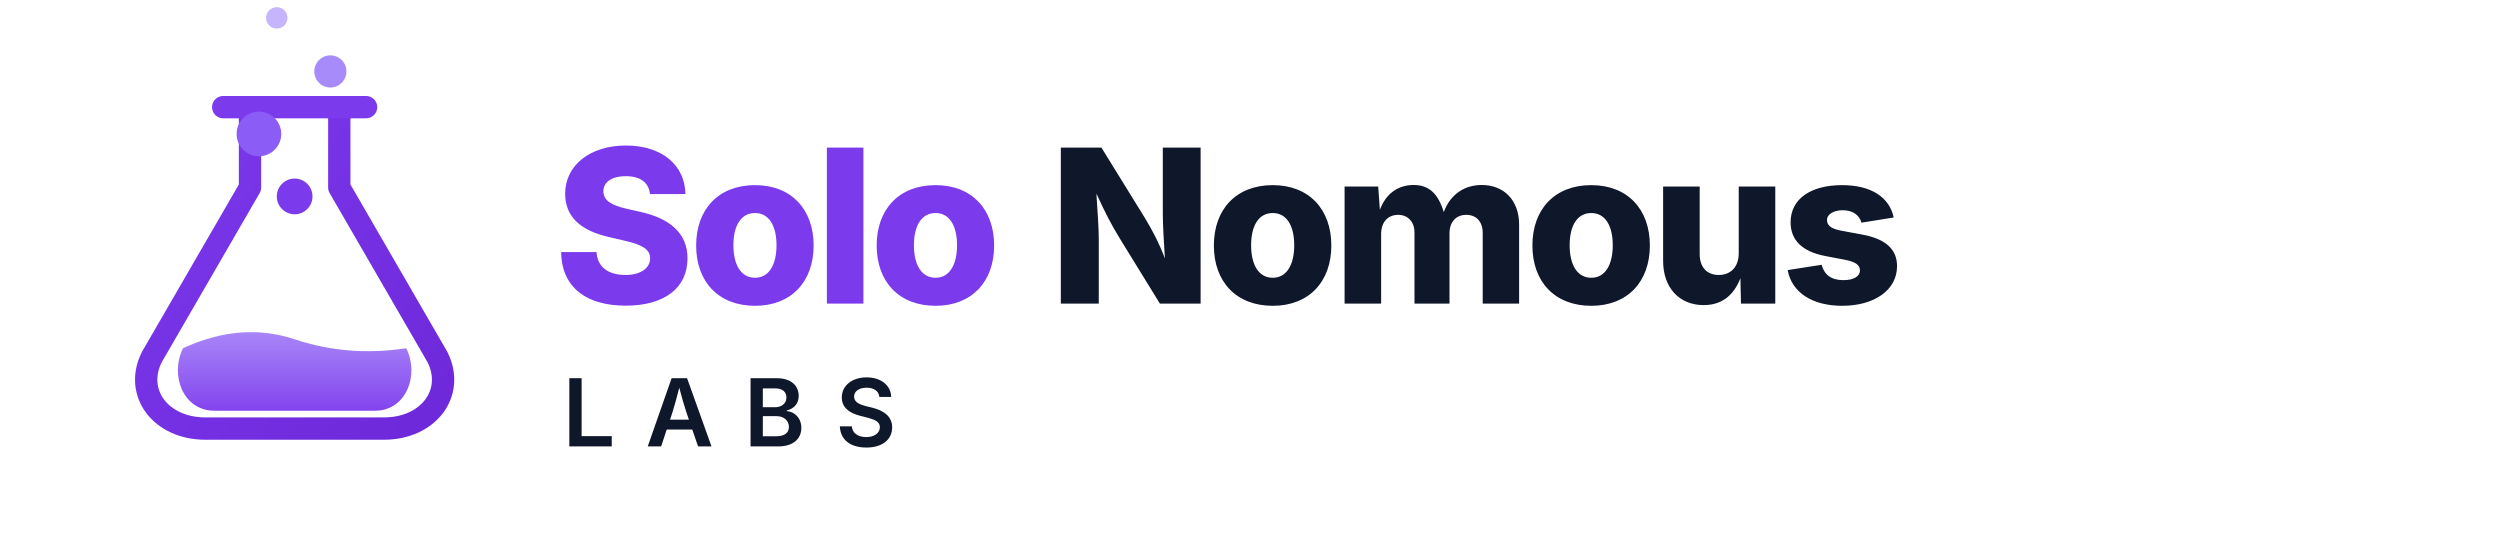
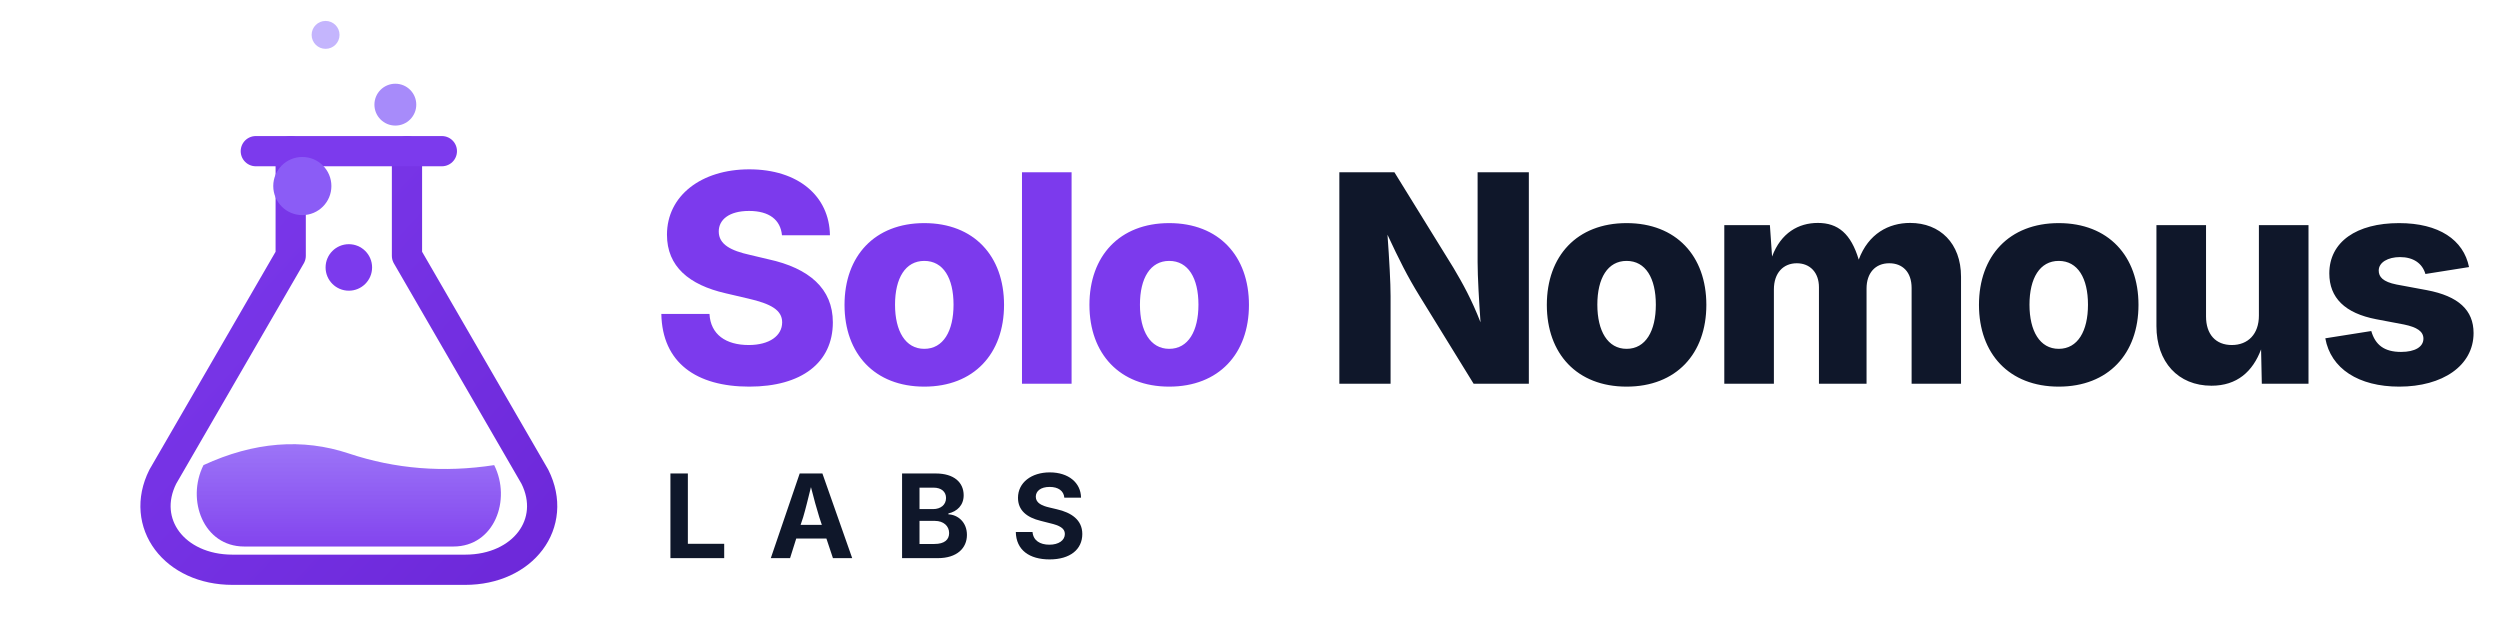
- <svg xmlns="http://www.w3.org/2000/svg" viewBox="0 0 280 60" fill="none" class="solonomous-logo-light">
+ <svg xmlns="http://www.w3.org/2000/svg" viewBox="0 0 215 54" fill="none" class="solonomous-logo-light">
  <defs>
    <linearGradient id="purpleGradLight" x1="0%" y1="0%" x2="100%" y2="100%">
      <stop offset="0%" stop-color="#7C3AED" />
      <stop offset="100%" stop-color="#6D28D9" />
    </linearGradient>
    <linearGradient id="flaskLiquidLight" x1="0%" y1="0%" x2="0%" y2="100%">
-       <stop offset="0%" stop-color="#8B5CF6" stop-opacity="0.75" />
+       <stop offset="0%" stop-color="#8B5CF6" stop-opacity="0.85" />
      <stop offset="100%" stop-color="#7C3AED" stop-opacity="0.95" />
    </linearGradient>
  </defs>
-   <g transform="translate(6, 4)">
-     <path d="M 22 8 L 22 17 L 11 36 C 9 40 12 44 17 44 L 37 44 C 42 44 45 40 43 36 L 32 17 L 32 8" stroke="url(#purpleGradLight)" stroke-width="2.5" stroke-linecap="round" stroke-linejoin="round" fill="none" />
-     <line x1="19" y1="8" x2="35" y2="8" stroke="#7C3AED" stroke-width="2.5" stroke-linecap="round" />
+   <g transform="translate(3, 5)">
+     <path d="M 22 8 L 22 17 L 11 36 C 9 40 12 44 17 44 L 37 44 C 42 44 45 40 43 36 L 32 17 L 32 8" stroke="url(#purpleGradLight)" stroke-width="2.6" stroke-linecap="round" stroke-linejoin="round" fill="none" />
+     <line x1="19" y1="8" x2="35" y2="8" stroke="#7C3AED" stroke-width="2.6" stroke-linecap="round" />
    <path d="M 14.5 35 Q 21 32 27 34 T 39.5 35 C 41 38 39.5 42 36 42 L 18 42 C 14.5 42 13 38 14.5 35 Z" fill="url(#flaskLiquidLight)" />
    <circle cx="27" cy="18" r="2" fill="#7C3AED" />
    <circle cx="23" cy="11" r="2.5" fill="#8B5CF6" />
    <circle cx="31" cy="4" r="1.8" fill="#A78BFA" />
    <circle cx="25" cy="-2" r="1.2" fill="#C4B5FD" />
  </g>
-   <g transform="translate(62, 34)">
-     <text font-family="'Outfit', 'Inter', -apple-system, sans-serif" font-weight="800" font-size="24" letter-spacing="-0.03em">
+   <g transform="translate(56, 33)">
+     <text font-family="'Outfit', 'Inter', -apple-system, sans-serif" font-weight="800" font-size="25" letter-spacing="-0.03em">
      <tspan fill="#7C3AED">Solo</tspan>
      <tspan fill="#0F172A">Nomous</tspan>
    </text>
-     <text x="1" y="16" font-family="'Inter', -apple-system, sans-serif" font-weight="600" font-size="10.5" letter-spacing="0.32em" fill="#0F172A">
+     <text x="1" y="15" font-family="'Inter', -apple-system, sans-serif" font-weight="700" font-size="10" letter-spacing="0.34em" fill="#0F172A">
      LABS
    </text>
  </g>
</svg>
